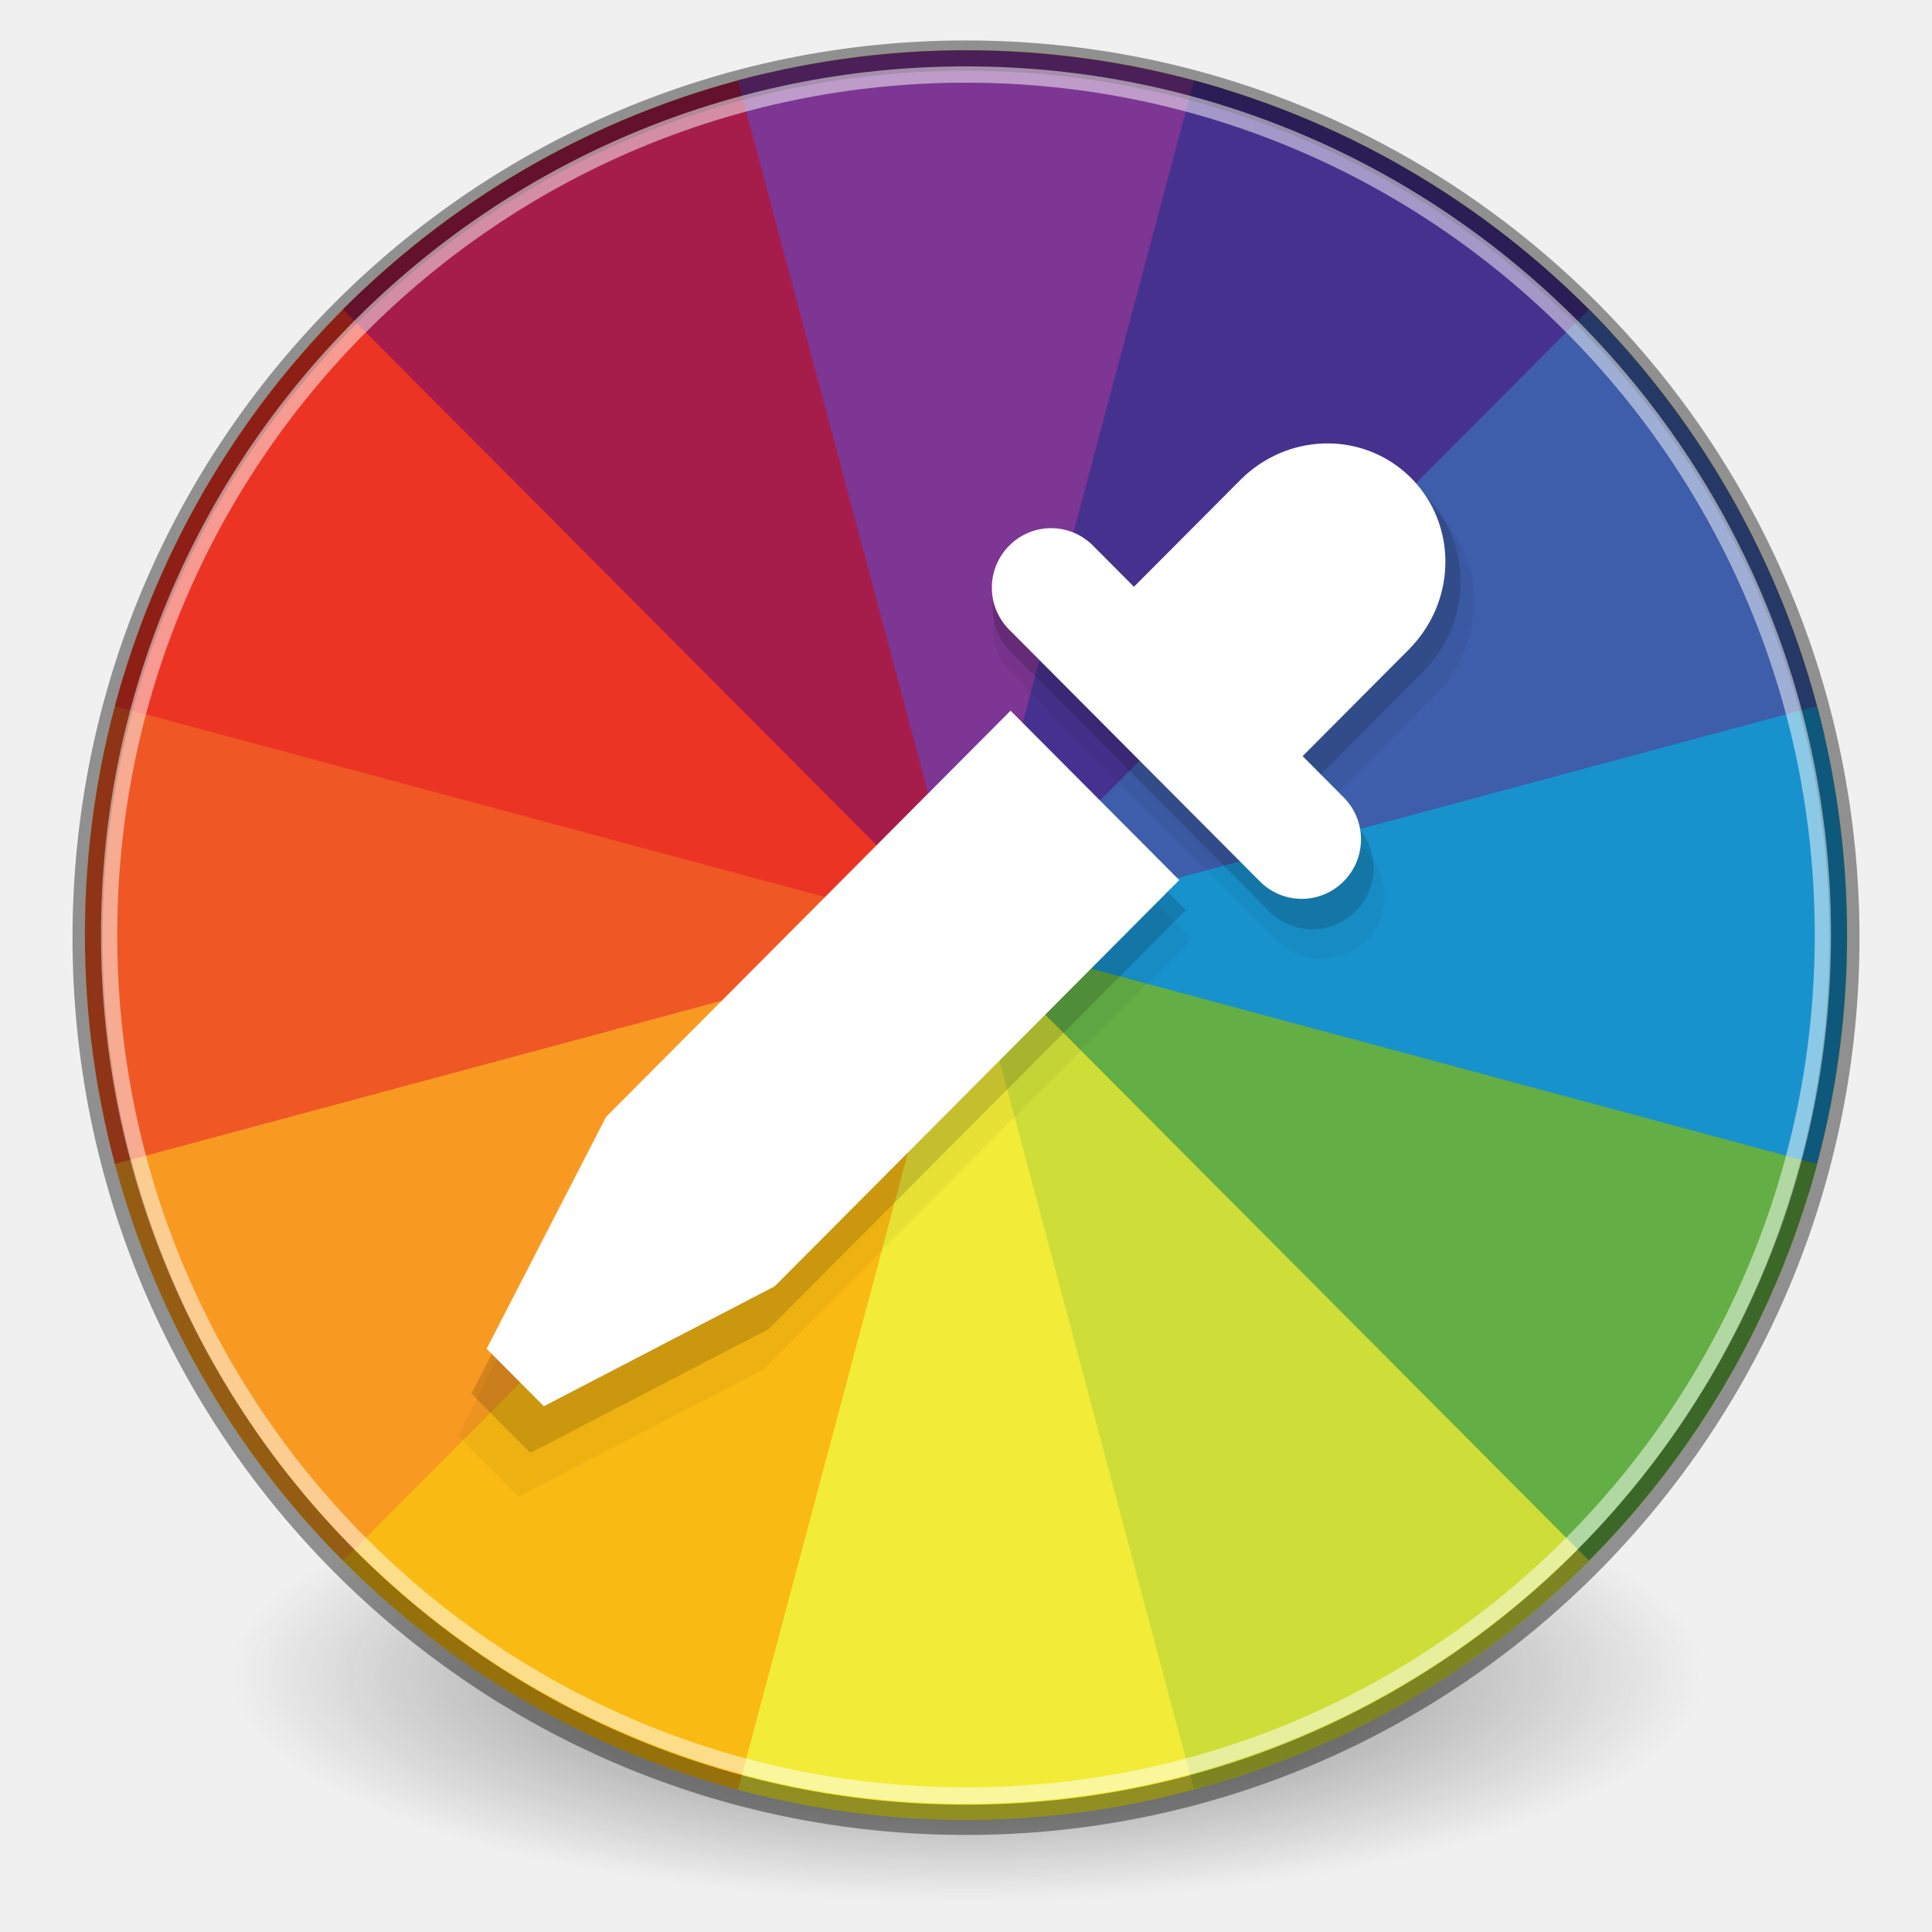
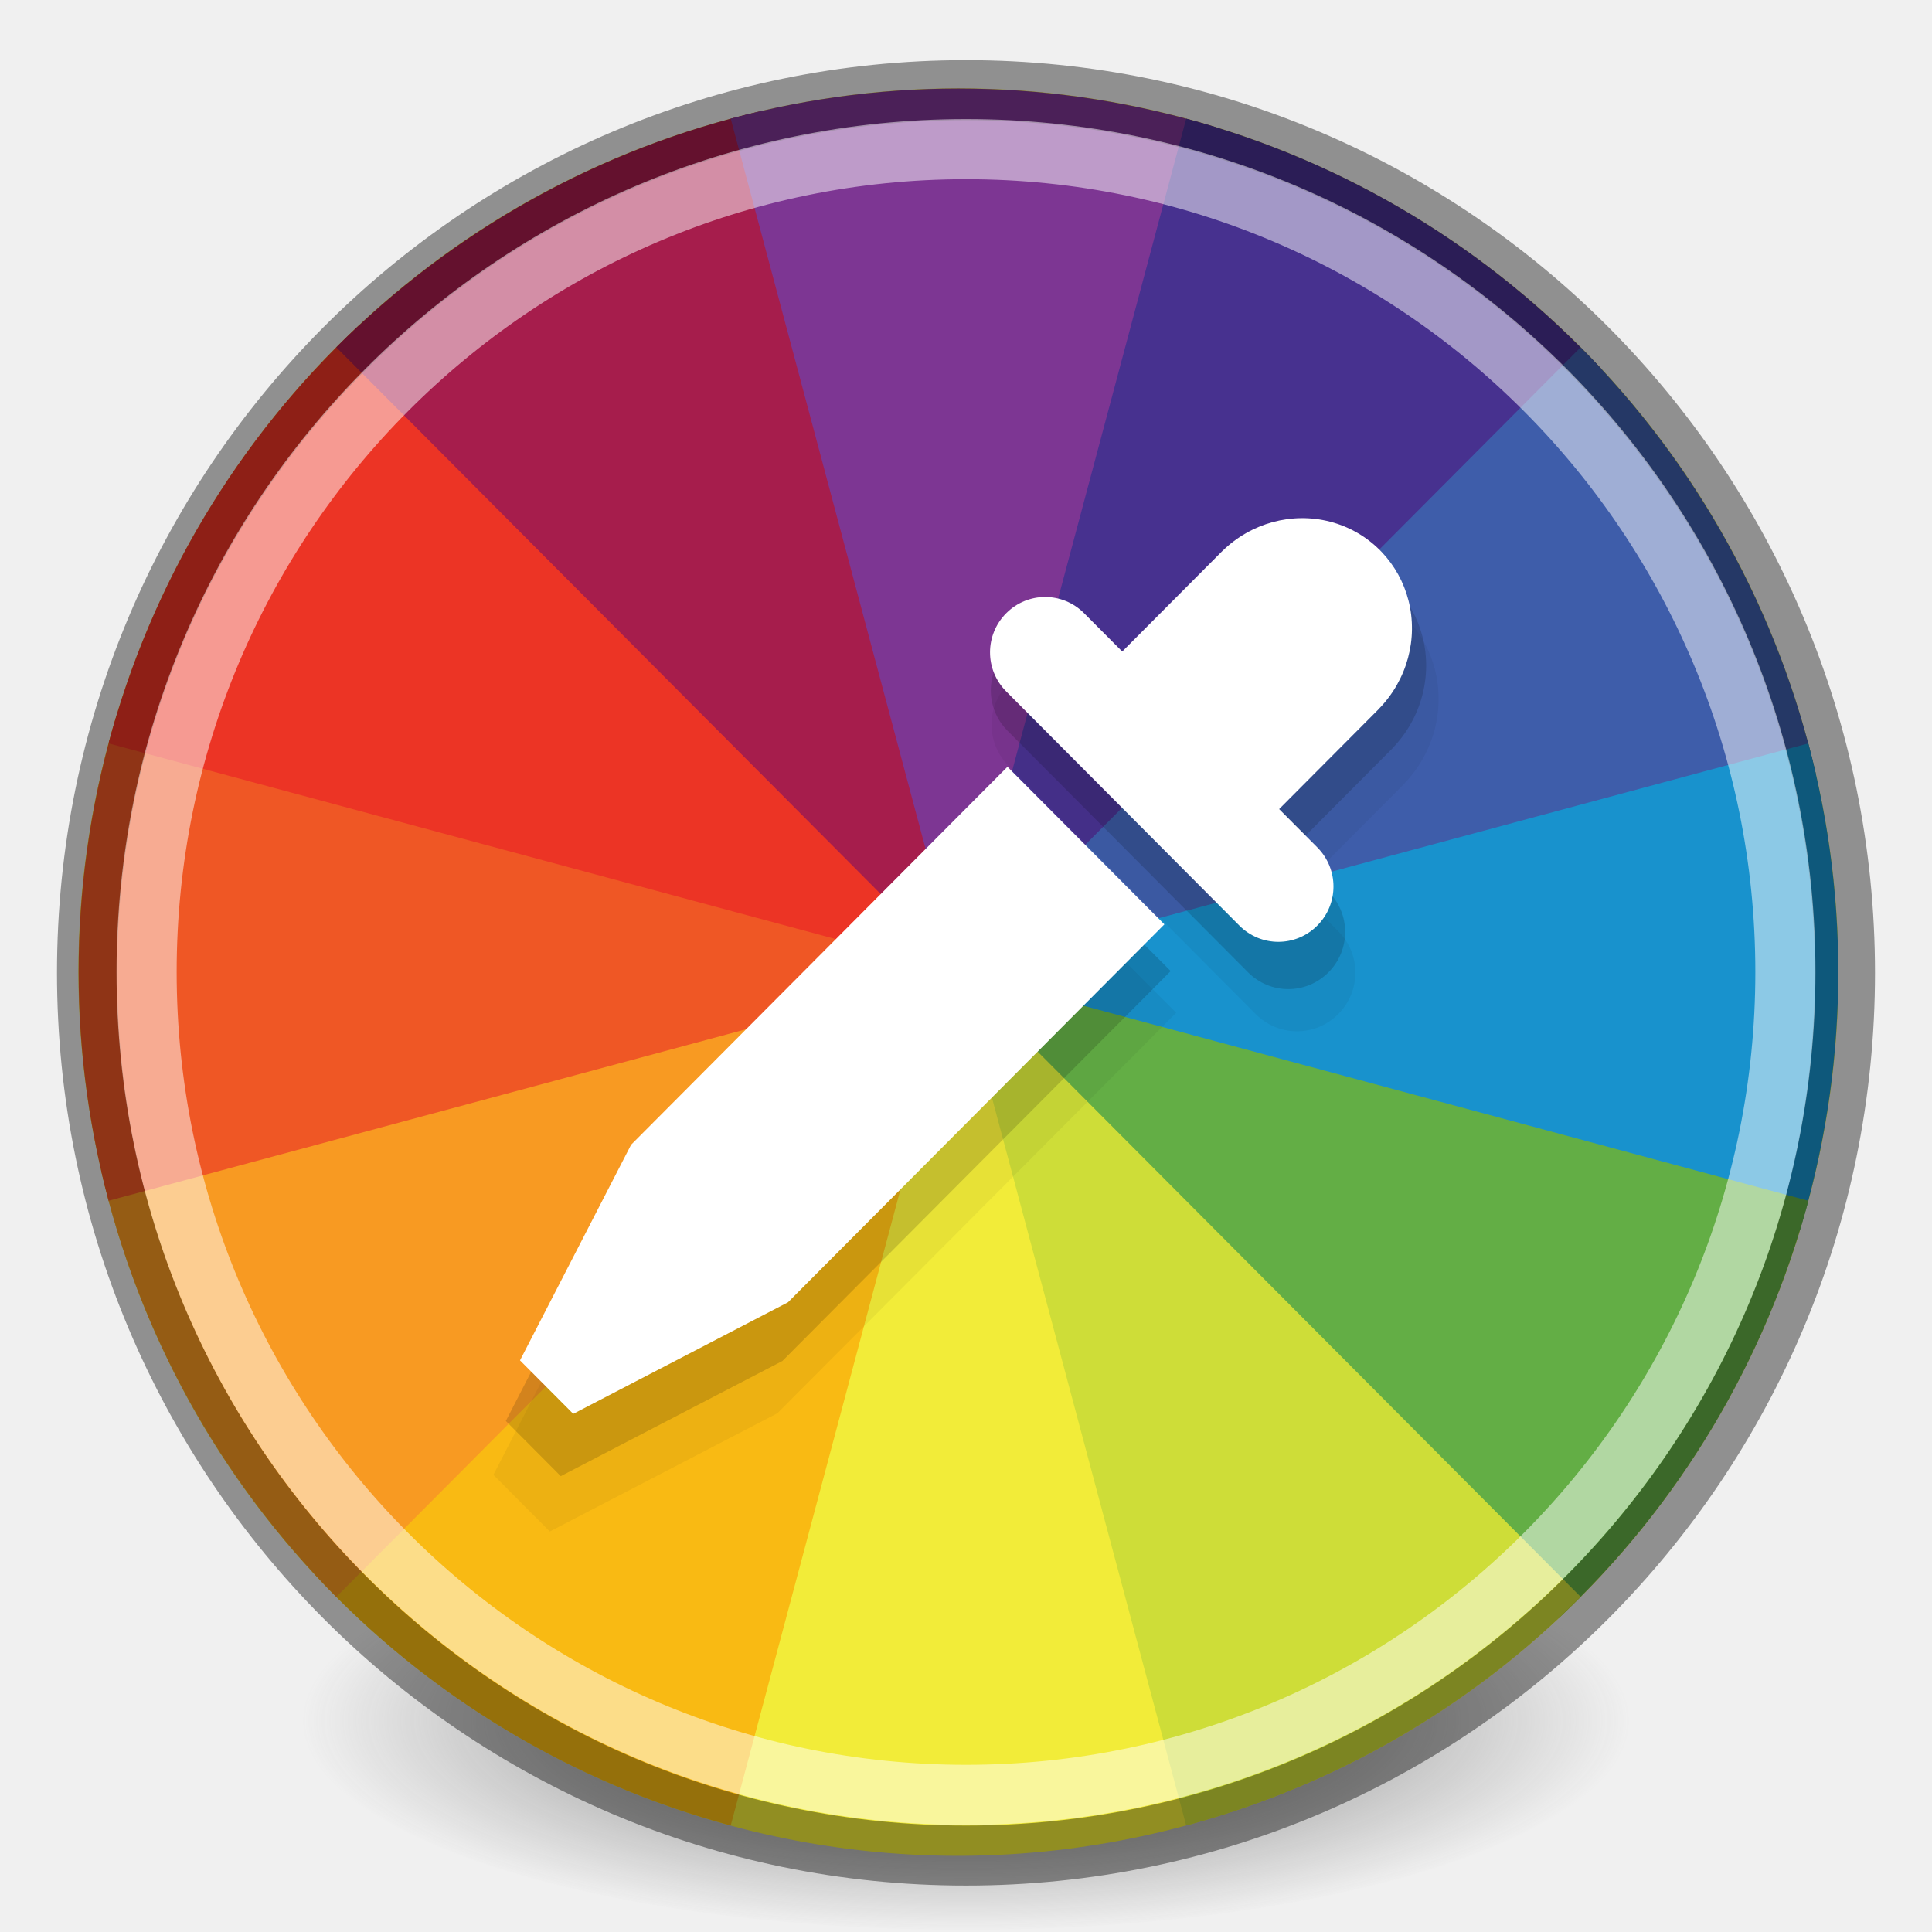
<svg xmlns="http://www.w3.org/2000/svg" xmlns:xlink="http://www.w3.org/1999/xlink" version="1.1" id="svg5644" viewBox="0 0 32 32" height="32" width="32">
  <defs id="defs5646">
    <radialGradient r="62.769" fy="193.041" fx="279.453" cy="193.041" cx="279.453" gradientTransform="matrix(2.264652,0,0,0.7075324,1422.361,871.7545)" gradientUnits="userSpaceOnUse" id="radialGradient3163-0" xlink:href="#linearGradient3820-7-2-8-6" />
    <linearGradient id="linearGradient3820-7-2-8-6">
      <stop offset="0" style="stop-color:#3d3d3d;stop-opacity:1" id="stop3822-2-6-5-0" />
      <stop offset="0.5" style="stop-color:#686868;stop-opacity:0.498" id="stop3864-8-7-4-1" />
      <stop offset="1" style="stop-color:#686868;stop-opacity:0" id="stop3824-1-2-6-7" />
    </linearGradient>
-     <radialGradient r="62.769" fy="-500.581" fx="-150.247" cy="-500.581" cx="-150.247" gradientTransform="matrix(0.7839288,0,0,0.2429939,181.8753,1157.992)" gradientUnits="userSpaceOnUse" id="radialGradient3163-0-2" xlink:href="#linearGradient3820-7-2-8-6" />
+     <radialGradient r="62.769" fy="-779.77" fx="-197.594" cy="-779.77" cx="-197.594" gradientTransform="matrix(0.6963061,0,0,0.1188676,169.5882,148.3955)" gradientUnits="userSpaceOnUse" id="radialGradient3163-0-2" xlink:href="#linearGradient3820-7-2-8-6" />
    <linearGradient y2="40.496" x2="71.204" y1="15.369" x1="71.204" gradientTransform="matrix(13.72716,0,0,13.72716,-353.6012,993.3959)" gradientUnits="userSpaceOnUse" id="linearGradient3118" xlink:href="#linearGradient4806" />
    <linearGradient id="linearGradient4806">
      <stop id="stop4808" style="stop-color:#ffffff;stop-opacity:1" offset="0" />
      <stop id="stop4810" style="stop-color:#ffffff;stop-opacity:0.235" offset="0.424" />
      <stop id="stop4812" style="stop-color:#ffffff;stop-opacity:0.157" offset="0.821" />
      <stop id="stop4814" style="stop-color:#ffffff;stop-opacity:0.392" offset="1" />
    </linearGradient>
    <radialGradient gradientTransform="matrix(0,154.4905,-304.3537,0,3674.604,-96.07109)" gradientUnits="userSpaceOnUse" xlink:href="#linearGradient2867-449-88-871-390-598-476-591-434-148-57-177-3-8-8-9" id="radialGradient5521-1" fy="9.957" fx="6.93" r="12.672" cy="9.957" cx="7.461" />
    <linearGradient id="linearGradient2867-449-88-871-390-598-476-591-434-148-57-177-3-8-8-9">
      <stop id="stop3750-8-9-0" style="stop-color:#90dbec;stop-opacity:1" offset="0" />
      <stop id="stop3752-3-2-2" style="stop-color:#42baea;stop-opacity:1" offset="0.262" />
      <stop id="stop3754-7-2-2" style="stop-color:#3689e6;stop-opacity:1" offset="0.705" />
      <stop id="stop3756-9-3-05" style="stop-color:#2b63a0;stop-opacity:1" offset="1" />
    </linearGradient>
    <radialGradient r="62.769" fy="186.171" fx="99.157" cy="186.171" cx="99.157" gradientTransform="matrix(2.264652,0,0,0.7075324,411.2747,1384.419)" gradientUnits="userSpaceOnUse" id="radialGradient3163" xlink:href="#linearGradient3820-7-2-8-6" />
+     <linearGradient y2="40.496" x2="71.204" y1="15.369" x1="71.204" gradientTransform="matrix(4.16388,0,0,4.16388,-236.0326,-50.03625)" gradientUnits="userSpaceOnUse" id="linearGradient3118-2" xlink:href="#linearGradient4806" />
+     <radialGradient r="62.769" fy="186.171" fx="99.157" cy="186.171" cx="99.157" gradientTransform="matrix(0.6869404,0,0,0.2146169,-4.02174,68.57333)" gradientUnits="userSpaceOnUse" id="radialGradient3163-9" xlink:href="#linearGradient3820-7-2-8-6" />
+     <radialGradient gradientTransform="matrix(0,46.86186,-92.32008,0,985.8491,-380.506)" gradientUnits="userSpaceOnUse" xlink:href="#linearGradient2867-449-88-871-390-598-476-591-434-148-57-177-3-8-8-9" id="radialGradient5521-1-1" fy="9.957" fx="6.93" r="12.672" cy="9.957" cx="7.461" />
+     <radialGradient r="62.769" fy="-500.581" fx="-150.247" cy="-500.581" cx="-150.247" gradientTransform="matrix(0.7839288,0,0,0.2429939,181.8753,233.6299)" gradientUnits="userSpaceOnUse" id="radialGradient3163-0-2-6" xlink:href="#linearGradient3820-7-2-8-6" />
+     <radialGradient xlink:href="#linearGradient23419" id="radialGradient3300-9" gradientUnits="userSpaceOnUse" gradientTransform="matrix(0.5243206,1.0360946e-7,-2.519381e-8,0.1529268,-8.926694,48.18178)" cx="99.189" cy="185.297" fx="99.189" fy="185.297" r="62.769" />
+     <linearGradient id="linearGradient23419">
+       <stop id="stop23421" style="stop-color:#000000;stop-opacity:1" offset="0" />
+       <stop id="stop23423" style="stop-color:#000000;stop-opacity:0" offset="1" />
+     </linearGradient>
+     <radialGradient xlink:href="#linearGradient23419" id="radialGradient4192" gradientUnits="userSpaceOnUse" gradientTransform="matrix(0.3495471,7.4005314e-8,-1.6795874e-8,0.1092313,8.408989,59.02164)" cx="99.189" cy="185.297" fx="99.189" fy="185.297" r="62.769" />
+     <radialGradient cx="99.157" cy="178.782" r="62.769" fx="99.157" fy="178.782" id="radialGradient3018" xlink:href="#linearGradient3820-7-2-8-6" gradientUnits="userSpaceOnUse" gradientTransform="matrix(0.2708338,0,0,0.08762273,-2.855072,25.18723)" />
+     <radialGradient cx="99.157" cy="186.171" r="62.769" fx="99.157" fy="186.171" id="radialGradient3043" xlink:href="#linearGradient3820-7-2-8-6" gradientUnits="userSpaceOnUse" gradientTransform="matrix(0.1752454,0,0,0.05575992,-1.376809,18.11914)" />
  </defs>
-   <g transform="matrix(0.248218,0,0,0.248218,0.1140474,-229.5123)" id="layer1">
-     <path style="fill:url(#radialGradient3163-0-2);fill-opacity:1;stroke:none" id="path3818-0-5-0-4" d="m 114.074,1036.283 a 50.074,15.644 0 0 1 -100.149,0 50.074,15.644 0 1 1 100.149,0 z" />
-     <g transform="matrix(1.080428,0,0,1.084965,-5.362021,-87.63994)" id="g6725">
-       <g transform="matrix(0.3309078,0,0,0.3309078,-281.9594,838.5951)" id="g4992">
-         <path transform="matrix(0.258819,0.9659258,0.9659258,-0.258819,0,0)" style="fill:#f2ec39;fill-opacity:1;stroke:none;stroke-width:0.349;stroke-linecap:round;stroke-linejoin:miter;stroke-miterlimit:4;stroke-dasharray:none;stroke-opacity:1" d="M 878.637,891.62 A 164.44,164.44 0 0 1 714.197,1056.06 164.44,164.44 0 0 1 549.756,891.62 164.44,164.44 0 0 1 714.197,727.179 164.44,164.44 0 0 1 878.637,891.62 Z" id="path8272-96-8-29-8" />
-         <path transform="matrix(0.258819,0.9659258,0.9659258,-0.258819,0,0)" style="fill:#f9ba13;fill-opacity:1;stroke:none;stroke-width:0.349;stroke-linecap:round;stroke-linejoin:miter;stroke-miterlimit:4;stroke-dasharray:none;stroke-opacity:1" d="m 791.397,746.427 a 164.44,164.44 0 0 1 65.209,62.972 l -142.41,82.22 z" id="path8272-5-7-5-1-4" />
-         <path transform="matrix(0.258819,0.9659258,0.9659258,-0.258819,0,0)" style="fill:#f89a22;fill-opacity:1;stroke:none;stroke-width:0.349;stroke-linecap:round;stroke-linejoin:miter;stroke-miterlimit:4;stroke-dasharray:none;stroke-opacity:1" d="m 708.458,727.279 a 164.44,164.44 0 0 1 87.959,21.931 l -82.22,142.41 z" id="path8272-5-6-6-4-2-5" />
-         <path transform="matrix(0.258819,0.9659258,0.9659258,-0.258819,0,0)" style="fill:#ef5725;fill-opacity:1;stroke:none;stroke-width:0.349;stroke-linecap:round;stroke-linejoin:miter;stroke-miterlimit:4;stroke-dasharray:none;stroke-opacity:1" d="m 627.057,752.166 a 164.44,164.44 0 0 1 87.14,-24.987 l 0,164.44 z" id="path8272-5-6-9-29-5-7-0" />
-         <path transform="matrix(0.258819,0.9659258,0.9659258,-0.258819,0,0)" style="fill:#ec3425;fill-opacity:1;stroke:none;stroke-width:0.349;stroke-linecap:round;stroke-linejoin:miter;stroke-miterlimit:4;stroke-dasharray:none;stroke-opacity:1" d="m 569.005,814.419 a 164.44,164.44 0 0 1 62.972,-65.209 l 82.22,142.41 z" id="path8272-5-6-9-6-82-5-0-3" />
-         <path transform="matrix(0.258819,0.9659258,0.9659258,-0.258819,0,0)" style="fill:#a61d4c;fill-opacity:1;stroke:none;stroke-width:0.349;stroke-linecap:round;stroke-linejoin:miter;stroke-miterlimit:4;stroke-dasharray:none;stroke-opacity:1" d="m 549.857,897.358 a 164.44,164.44 0 0 1 21.931,-87.959 l 142.41,82.22 z" id="path8272-5-6-9-6-3-9-2-9-6" />
-         <path transform="matrix(0.258819,0.9659258,0.9659258,-0.258819,0,0)" style="fill:#7d3693;fill-opacity:1;stroke:none;stroke-width:0.349;stroke-linecap:round;stroke-linejoin:miter;stroke-miterlimit:4;stroke-dasharray:none;stroke-opacity:1" d="M 574.743,978.76 A 164.44,164.44 0 0 1 549.756,891.62 l 164.44,10e-6 z" id="path8272-5-6-9-6-3-0-15-5-3-1" />
-         <path transform="matrix(0.258819,0.9659258,0.9659258,-0.258819,0,0)" style="fill:#47318f;fill-opacity:1;stroke:none;stroke-width:0.349;stroke-linecap:round;stroke-linejoin:miter;stroke-miterlimit:4;stroke-dasharray:none;stroke-opacity:1" d="M 636.997,1036.812 A 164.44,164.44 0 0 1 571.787,973.84 L 714.197,891.62 Z" id="path8272-5-6-9-6-3-0-8-6-7-6-0" />
-         <path transform="matrix(0.258819,0.9659258,0.9659258,-0.258819,0,0)" style="fill:#3e5daa;fill-opacity:1;stroke:none;stroke-width:0.349;stroke-linecap:round;stroke-linejoin:miter;stroke-miterlimit:4;stroke-dasharray:none;stroke-opacity:1" d="M 719.936,1055.96 A 164.44,164.44 0 0 1 631.977,1034.029 L 714.197,891.62 Z" id="path8272-5-6-9-6-3-0-8-5-1-5-0-6" />
-         <path transform="matrix(0.258819,0.9659258,0.9659258,-0.258819,0,0)" style="fill:#1892cd;fill-opacity:1;stroke:none;stroke-width:0.349;stroke-linecap:round;stroke-linejoin:miter;stroke-miterlimit:4;stroke-dasharray:none;stroke-opacity:1" d="m 801.337,1031.073 a 164.44,164.44 0 0 1 -87.14,24.987 l 0,-164.44 z" id="path8272-5-6-9-6-3-0-8-5-4-9-4-62-3" />
-         <path transform="matrix(0.258819,0.9659258,0.9659258,-0.258819,0,0)" style="fill:#63ae45;fill-opacity:1;stroke:none;stroke-width:0.349;stroke-linecap:round;stroke-linejoin:miter;stroke-miterlimit:4;stroke-dasharray:none;stroke-opacity:1" d="M 859.389,968.82 A 164.44,164.44 0 0 1 796.417,1034.029 L 714.197,891.62 Z" id="path8272-5-6-9-6-3-0-8-5-4-4-9-8-61-2" />
-         <path transform="matrix(0.258819,0.9659258,0.9659258,-0.258819,0,0)" style="fill:#cedd38;fill-opacity:1;stroke:none;stroke-width:0.349;stroke-linecap:round;stroke-linejoin:miter;stroke-miterlimit:4;stroke-dasharray:none;stroke-opacity:1" d="m 878.637,891.62 a 164.44,164.44 0 0 1 -22.031,82.22 L 714.197,891.62 Z" id="path8272-5-6-9-6-3-0-8-5-4-4-3-69-0-8-0" />
-         <path style="opacity:0.4;fill:none;fill-opacity:1;stroke:#000000;stroke-width:5.627;stroke-linecap:round;stroke-linejoin:miter;stroke-miterlimit:4;stroke-dasharray:none;stroke-opacity:1" d="M 1210.035,459.593 A 163.949,163.949 0 0 1 1046.086,623.542 163.949,163.949 0 0 1 882.137,459.593 163.949,163.949 0 0 1 1046.086,295.644 163.949,163.949 0 0 1 1210.035,459.593 Z" id="path8089-1-7-6" />
-         <path style="opacity:0.5;fill:none;fill-opacity:1;stroke:#ffffff;stroke-width:3.03;stroke-linecap:round;stroke-linejoin:miter;stroke-miterlimit:4;stroke-dasharray:none;stroke-opacity:1" d="M 1206.014,459.093 A 159.928,159.928 0 0 1 1046.086,619.021 159.928,159.928 0 0 1 886.158,459.093 159.928,159.928 0 0 1 1046.086,299.165 159.928,159.928 0 0 1 1206.014,459.093 Z" id="path8089-1-3-92-1" />
-       </g>
-       <g transform="matrix(0.3883193,0,0,0.3883193,-342.0167,808.8299)" id="g4871">
-         <g transform="matrix(0.7106527,0.7106527,-0.7106527,0.7106527,1005.963,-230.3197)" id="g8243-2-7-4" style="opacity:0.05;fill:#000000;fill-opacity:1">
-           <path id="rect8140-3-36-5" d="m 525.66,363.191 a 20,20.456 0 0 0 -10.473,2.734 20,20.456 0 0 0 -9.994,17.443 l -0.006,0 0,25.525 -9.719,0 c -5.501,0 -9.93,4.429 -9.93,9.93 0,5.501 4.429,9.93 9.93,9.93 l 59.438,0 c 5.501,0 9.93,-4.429 9.93,-9.93 0,-5.501 -4.429,-9.93 -9.93,-9.93 l -9.719,0 0,-25.525 -0.014,0 a 20,20.456 0 0 0 -9.986,-17.443 20,20.456 0 0 0 -9.527,-2.734 z" style="fill:#000000;fill-opacity:1;stroke:none;stroke-width:0.349;stroke-linecap:round;stroke-linejoin:miter;stroke-miterlimit:4;stroke-dasharray:none;stroke-opacity:1" />
-           <path id="rect8172-9-2-12-2" d="m 505.188,438.158 0,95.938 0,0.027 0.008,0 13.207,41.512 13.572,0 13.205,-41.512 0.008,0 0,-0.027 0,-95.938 -40,0 z" style="fill:#000000;fill-opacity:1;stroke:none;stroke-width:0.349;stroke-linecap:round;stroke-linejoin:miter;stroke-miterlimit:4;stroke-dasharray:none;stroke-opacity:1" />
-         </g>
-         <g transform="matrix(0.6919481,0.6919481,-0.6919481,0.6919481,1007.019,-216.5247)" id="g8243-2-7-5" style="opacity:0.15;fill:#000000;fill-opacity:1">
-           <path id="rect8140-3-36-4" d="m 525.66,363.191 a 20,20.456 0 0 0 -10.473,2.734 20,20.456 0 0 0 -9.994,17.443 l -0.006,0 0,25.525 -9.719,0 c -5.501,0 -9.93,4.429 -9.93,9.93 0,5.501 4.429,9.93 9.93,9.93 l 59.438,0 c 5.501,0 9.93,-4.429 9.93,-9.93 0,-5.501 -4.429,-9.93 -9.93,-9.93 l -9.719,0 0,-25.525 -0.014,0 a 20,20.456 0 0 0 -9.986,-17.443 20,20.456 0 0 0 -9.527,-2.734 z" style="fill:#000000;fill-opacity:1;stroke:none;stroke-width:0.349;stroke-linecap:round;stroke-linejoin:miter;stroke-miterlimit:4;stroke-dasharray:none;stroke-opacity:1" />
-           <path id="rect8172-9-2-12-7" d="m 505.188,438.158 0,95.938 0,0.027 0.008,0 13.207,41.512 13.572,0 13.205,-41.512 0.008,0 0,-0.027 0,-95.938 -40,0 z" style="fill:#000000;fill-opacity:1;stroke:none;stroke-width:0.349;stroke-linecap:round;stroke-linejoin:miter;stroke-miterlimit:4;stroke-dasharray:none;stroke-opacity:1" />
-         </g>
-         <g transform="matrix(0.6706189,0.6706189,-0.6706189,0.6706189,1008.224,-200.283)" id="g8243-2-7" style="fill:#ffffff">
-           <path id="rect8140-3-36" d="m 525.66,363.191 a 20,20.456 0 0 0 -10.473,2.734 20,20.456 0 0 0 -9.994,17.443 l -0.006,0 0,25.525 -9.719,0 c -5.501,0 -9.93,4.429 -9.93,9.93 0,5.501 4.429,9.93 9.93,9.93 l 59.438,0 c 5.501,0 9.93,-4.429 9.93,-9.93 0,-5.501 -4.429,-9.93 -9.93,-9.93 l -9.719,0 0,-25.525 -0.014,0 a 20,20.456 0 0 0 -9.986,-17.443 20,20.456 0 0 0 -9.527,-2.734 z" style="fill:#ffffff;fill-opacity:1;stroke:none;stroke-width:0.349;stroke-linecap:round;stroke-linejoin:miter;stroke-miterlimit:4;stroke-dasharray:none;stroke-opacity:1" />
-           <path id="rect8172-9-2-12" d="m 505.188,438.158 0,95.938 0,0.027 0.008,0 13.207,41.512 13.572,0 13.205,-41.512 0.008,0 0,-0.027 0,-95.938 -40,0 z" style="fill:#ffffff;fill-opacity:1;stroke:none;stroke-width:0.349;stroke-linecap:round;stroke-linejoin:miter;stroke-miterlimit:4;stroke-dasharray:none;stroke-opacity:1" />
-         </g>
-       </g>
+   <path d="m 27,28.464 a 11,3.5 0 0 1 -22,0 11,3.5 0 1 1 22,0 z" id="path3818-0-2" style="fill:url(#radialGradient3043);fill-opacity:1;stroke:none" />
+   <g id="g4213">
+     <path style="fill:#f2ec39;fill-opacity:1;stroke:none;stroke-width:0.349;stroke-linecap:round;stroke-linejoin:miter;stroke-miterlimit:4;stroke-dasharray:none;stroke-opacity:1" d="M 19.647,30.236 A 14.573,14.634 0 0 0 29.951,12.313 14.573,14.634 0 0 0 12.103,1.965 14.573,14.634 0 0 0 1.799,19.888 14.573,14.634 0 0 0 19.647,30.236 Z" id="path8272-96-8-29-8" />
+     <path style="fill:#f9ba13;fill-opacity:1;stroke:none;stroke-width:0.349;stroke-linecap:round;stroke-linejoin:miter;stroke-miterlimit:4;stroke-dasharray:none;stroke-opacity:1" d="m 5.217,26.081 a 14.573,14.634 0 0 0 6.886,4.155 l 3.772,-14.135 z" id="path8272-5-7-5-1-4" />
+     <path style="fill:#f89a22;fill-opacity:1;stroke:none;stroke-width:0.349;stroke-linecap:round;stroke-linejoin:miter;stroke-miterlimit:4;stroke-dasharray:none;stroke-opacity:1" d="m 1.676,19.393 a 14.573,14.634 0 0 0 3.895,7.056 L 15.875,16.101 Z" id="path8272-5-6-6-4-2-5" />
+     <path style="fill:#ef5725;fill-opacity:1;stroke:none;stroke-width:0.349;stroke-linecap:round;stroke-linejoin:miter;stroke-miterlimit:4;stroke-dasharray:none;stroke-opacity:1" d="M 1.939,11.822 A 14.573,14.634 0 0 0 1.799,19.888 L 15.875,16.101 Z" id="path8272-5-6-9-29-5-7-0" />
+     <path style="fill:#ec3425;fill-opacity:1;stroke:none;stroke-width:0.349;stroke-linecap:round;stroke-linejoin:miter;stroke-miterlimit:4;stroke-dasharray:none;stroke-opacity:1" d="m 5.936,5.398 a 14.573,14.634 0 0 0 -4.138,6.915 l 14.076,3.788 z" id="path8272-5-6-9-6-82-5-0-3" />
+     <path style="fill:#a61d4c;fill-opacity:1;stroke:none;stroke-width:0.349;stroke-linecap:round;stroke-linejoin:miter;stroke-miterlimit:4;stroke-dasharray:none;stroke-opacity:1" d="M 12.597,1.842 A 14.573,14.634 0 0 0 5.57,5.753 L 15.875,16.101 Z" id="path8272-5-6-9-6-3-9-2-9-6" />
+     <path style="fill:#7d3693;fill-opacity:1;stroke:none;stroke-width:0.349;stroke-linecap:round;stroke-linejoin:miter;stroke-miterlimit:4;stroke-dasharray:none;stroke-opacity:1" d="M 20.136,2.106 A 14.573,14.634 0 0 0 12.103,1.965 l 3.772,14.135 z" id="path8272-5-6-9-6-3-0-15-5-3-1" />
+     <path style="fill:#47318f;fill-opacity:1;stroke:none;stroke-width:0.349;stroke-linecap:round;stroke-linejoin:miter;stroke-miterlimit:4;stroke-dasharray:none;stroke-opacity:1" d="M 26.533,6.12 A 14.573,14.634 0 0 0 19.647,1.965 L 15.875,16.101 Z" id="path8272-5-6-9-6-3-0-8-6-7-6-0" />
+     <path style="fill:#3e5daa;fill-opacity:1;stroke:none;stroke-width:0.349;stroke-linecap:round;stroke-linejoin:miter;stroke-miterlimit:4;stroke-dasharray:none;stroke-opacity:1" d="M 30.074,12.809 A 14.573,14.634 0 0 0 26.18,5.753 L 15.875,16.101 Z" id="path8272-5-6-9-6-3-0-8-5-1-5-0-6" />
+     <path style="fill:#1892cd;fill-opacity:1;stroke:none;stroke-width:0.349;stroke-linecap:round;stroke-linejoin:miter;stroke-miterlimit:4;stroke-dasharray:none;stroke-opacity:1" d="m 29.811,20.379 a 14.573,14.634 0 0 0 0.14,-8.066 l -14.076,3.788 z" id="path8272-5-6-9-6-3-0-8-5-4-9-4-62-3" />
+     <path style="fill:#63ae45;fill-opacity:1;stroke:none;stroke-width:0.349;stroke-linecap:round;stroke-linejoin:miter;stroke-miterlimit:4;stroke-dasharray:none;stroke-opacity:1" d="m 25.814,26.803 a 14.573,14.634 0 0 0 4.138,-6.915 L 15.875,16.101 Z" id="path8272-5-6-9-6-3-0-8-5-4-4-9-8-61-2" />
+     <path style="fill:#cedd38;fill-opacity:1;stroke:none;stroke-width:0.349;stroke-linecap:round;stroke-linejoin:miter;stroke-miterlimit:4;stroke-dasharray:none;stroke-opacity:1" d="m 19.647,30.236 a 14.573,14.634 0 0 0 6.533,-3.788 L 15.875,16.101 Z" id="path8272-5-6-9-6-3-0-8-5-4-4-3-69-0-8-0" />
+   </g>
+   <path id="path8089-1-7-6" d="M 30.559,16.114 A 14.559,14.62 0 0 1 16,30.734 14.559,14.62 0 0 1 1.441,16.114 14.559,14.62 0 0 1 16,1.493 14.559,14.62 0 0 1 30.559,16.114 Z" style="opacity:0.4;fill:none;fill-opacity:1;stroke:#000000;stroke-width:0.994;stroke-linecap:round;stroke-linejoin:miter;stroke-miterlimit:4;stroke-dasharray:none;stroke-opacity:1" />
+   <path id="path8089-1-3-92-1" d="M 29.572,16.1 A 13.572,13.629 0 0 1 16,29.729 13.572,13.629 0 0 1 2.428,16.1 13.572,13.629 0 0 1 16,2.47 13.572,13.629 0 0 1 29.572,16.1 Z" style="opacity:0.5;fill:none;fill-opacity:1;stroke:#ffffff;stroke-width:0.996;stroke-linecap:round;stroke-linejoin:miter;stroke-miterlimit:4;stroke-dasharray:none;stroke-opacity:1" />
+   <g style="opacity:0.05;fill:#000000;fill-opacity:1" id="g8243-2-7-4" transform="matrix(0.06885171,0.06914083,-0.06885171,0.06914083,12.11272,-51.21462)">
+     <path style="fill:#000000;fill-opacity:1;stroke:none;stroke-width:0.349;stroke-linecap:round;stroke-linejoin:miter;stroke-miterlimit:4;stroke-dasharray:none;stroke-opacity:1" d="m 525.66,363.191 a 20,20.456 0 0 0 -10.473,2.734 20,20.456 0 0 0 -9.994,17.443 l -0.006,0 0,25.525 -9.719,0 c -5.501,0 -9.93,4.429 -9.93,9.93 0,5.501 4.429,9.93 9.93,9.93 l 59.438,0 c 5.501,0 9.93,-4.429 9.93,-9.93 0,-5.501 -4.429,-9.93 -9.93,-9.93 l -9.719,0 0,-25.525 -0.014,0 a 20,20.456 0 0 0 -9.986,-17.443 20,20.456 0 0 0 -9.527,-2.734 z" id="rect8140-3-36-5" />
+     <path style="fill:#000000;fill-opacity:1;stroke:none;stroke-width:0.349;stroke-linecap:round;stroke-linejoin:miter;stroke-miterlimit:4;stroke-dasharray:none;stroke-opacity:1" d="m 505.188,438.158 0,95.938 0,0.027 0.008,0 13.207,41.512 13.572,0 13.205,-41.512 0.008,0 0,-0.027 0,-95.938 -40,0 z" id="rect8172-9-2-12-2" />
+   </g>
+   <g style="opacity:0.15;fill:#000000;fill-opacity:1" id="g8243-2-7-5" transform="matrix(0.06703951,0.067321,-0.06703951,0.067321,12.21503,-50.11591)">
+     <path style="fill:#000000;fill-opacity:1;stroke:none;stroke-width:0.349;stroke-linecap:round;stroke-linejoin:miter;stroke-miterlimit:4;stroke-dasharray:none;stroke-opacity:1" d="m 525.66,363.191 a 20,20.456 0 0 0 -10.473,2.734 20,20.456 0 0 0 -9.994,17.443 l -0.006,0 0,25.525 -9.719,0 c -5.501,0 -9.93,4.429 -9.93,9.93 0,5.501 4.429,9.93 9.93,9.93 l 59.438,0 c 5.501,0 9.93,-4.429 9.93,-9.93 0,-5.501 -4.429,-9.93 -9.93,-9.93 l -9.719,0 0,-25.525 -0.014,0 a 20,20.456 0 0 0 -9.986,-17.443 20,20.456 0 0 0 -9.527,-2.734 z" id="rect8140-3-36-4" />
+     <path style="fill:#000000;fill-opacity:1;stroke:none;stroke-width:0.349;stroke-linecap:round;stroke-linejoin:miter;stroke-miterlimit:4;stroke-dasharray:none;stroke-opacity:1" d="m 505.188,438.158 0,95.938 0,0.027 0.008,0 13.207,41.512 13.572,0 13.205,-41.512 0.008,0 0,-0.027 0,-95.938 -40,0 z" id="rect8172-9-2-12-7" />
+   </g>
+   <g id="g4667" transform="matrix(0.2616982,0,0,0.2616982,-2.583386,-1.920854)">
+     <path style="fill:#ffffff;fill-opacity:1;stroke:none;stroke-width:0.349;stroke-linecap:round;stroke-linejoin:miter;stroke-miterlimit:4;stroke-dasharray:none;stroke-opacity:1" d="m 97.33,42.285 a 7.036,7.199 39.73 0 0 -3.279,-1.929 7.036,7.199 39.73 0 0 -6.812,1.857 l -0.002,-0.002 -6.337,6.364 -2.413,-2.423 c -1.366,-1.371 -3.565,-1.371 -4.931,0 -1.366,1.371 -1.366,3.58 0,4.951 l 14.757,14.819 c 1.366,1.371 3.565,1.371 4.931,0 1.366,-1.371 1.366,-3.58 0,-4.951 l -2.413,-2.423 6.337,-6.364 -0.003,-0.003 a 7.036,7.199 39.73 0 0 1.851,-6.839 7.036,7.199 39.73 0 0 -1.687,-3.057 z" id="rect8140-3-36" />
+     <g transform="matrix(0.8824127,0,0,0.8824127,14.5363,13.77894)" id="g4284">
+       <path id="rect8172-9-2-12" d="m 66.974,47.701 -26.993,27.106 -0.008,0.008 0.002,0.002 -7.964,15.46 3.819,3.835 15.395,-7.998 0.002,0.002 0.008,-0.008 L 78.229,59.003 66.974,47.701 Z" style="fill:#ffffff;fill-opacity:1;stroke:none;stroke-width:0.349;stroke-linecap:round;stroke-linejoin:miter;stroke-miterlimit:4;stroke-dasharray:none;stroke-opacity:1" />
    </g>
  </g>
</svg>
